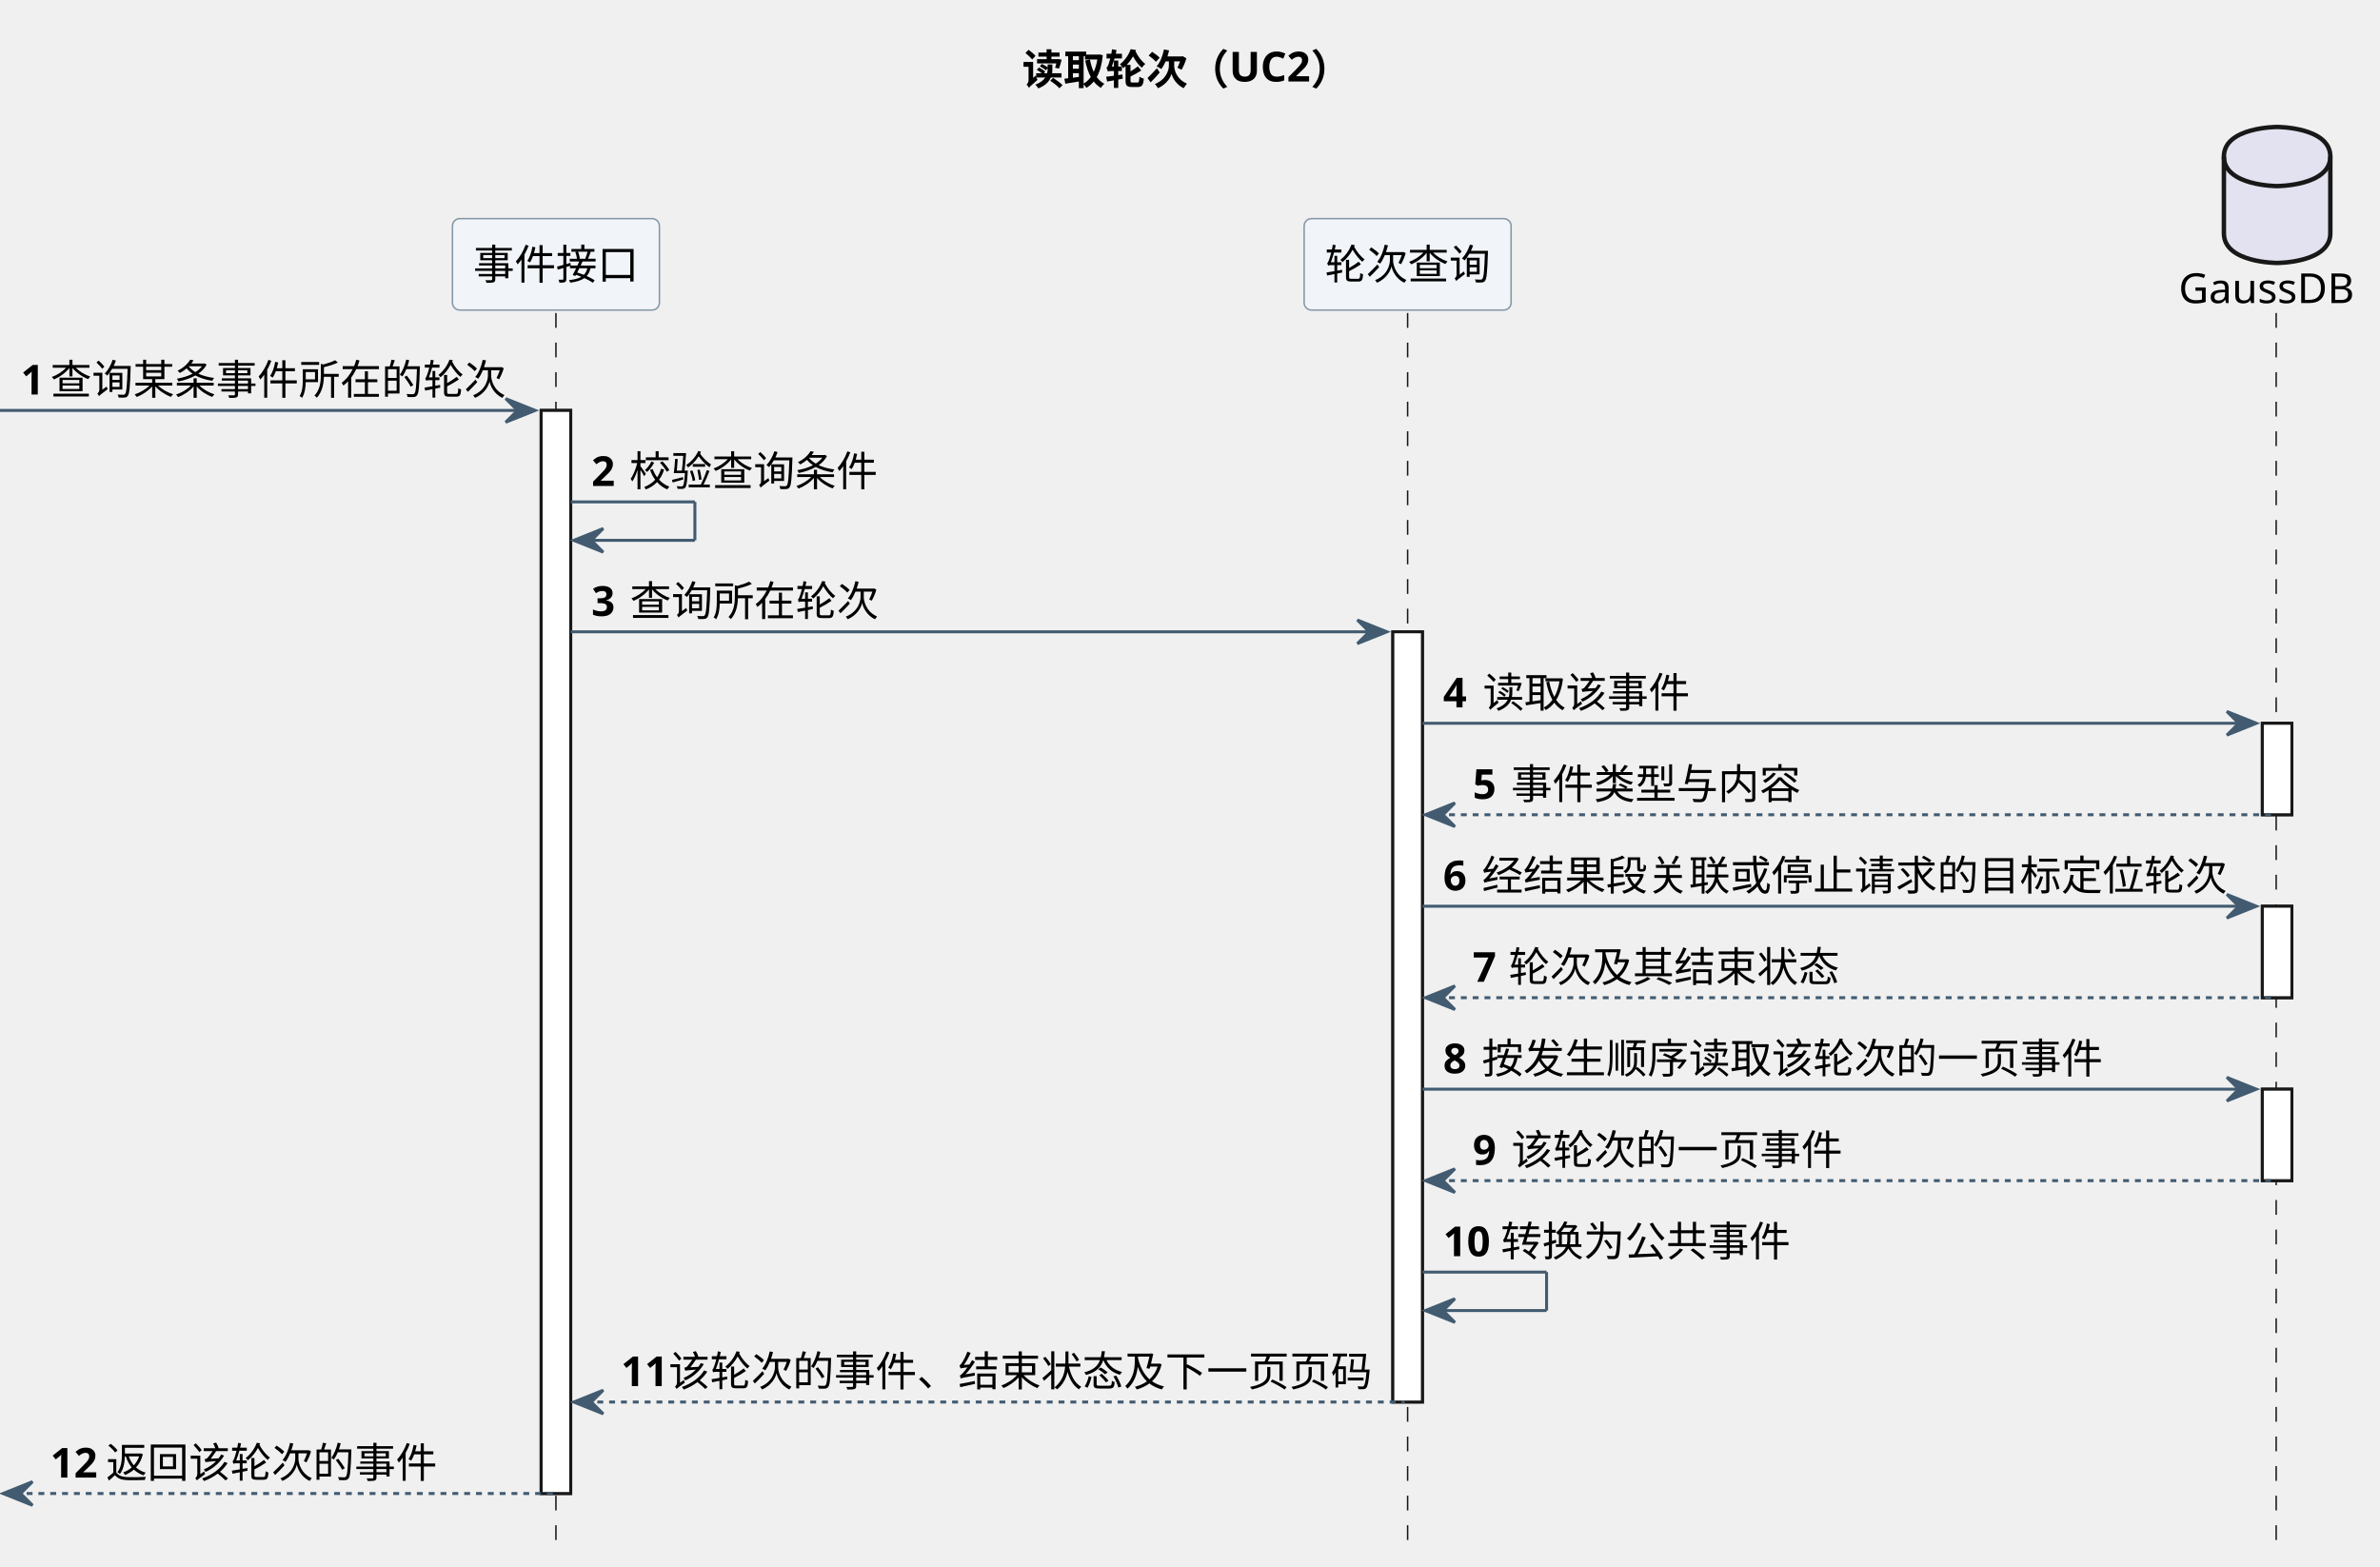
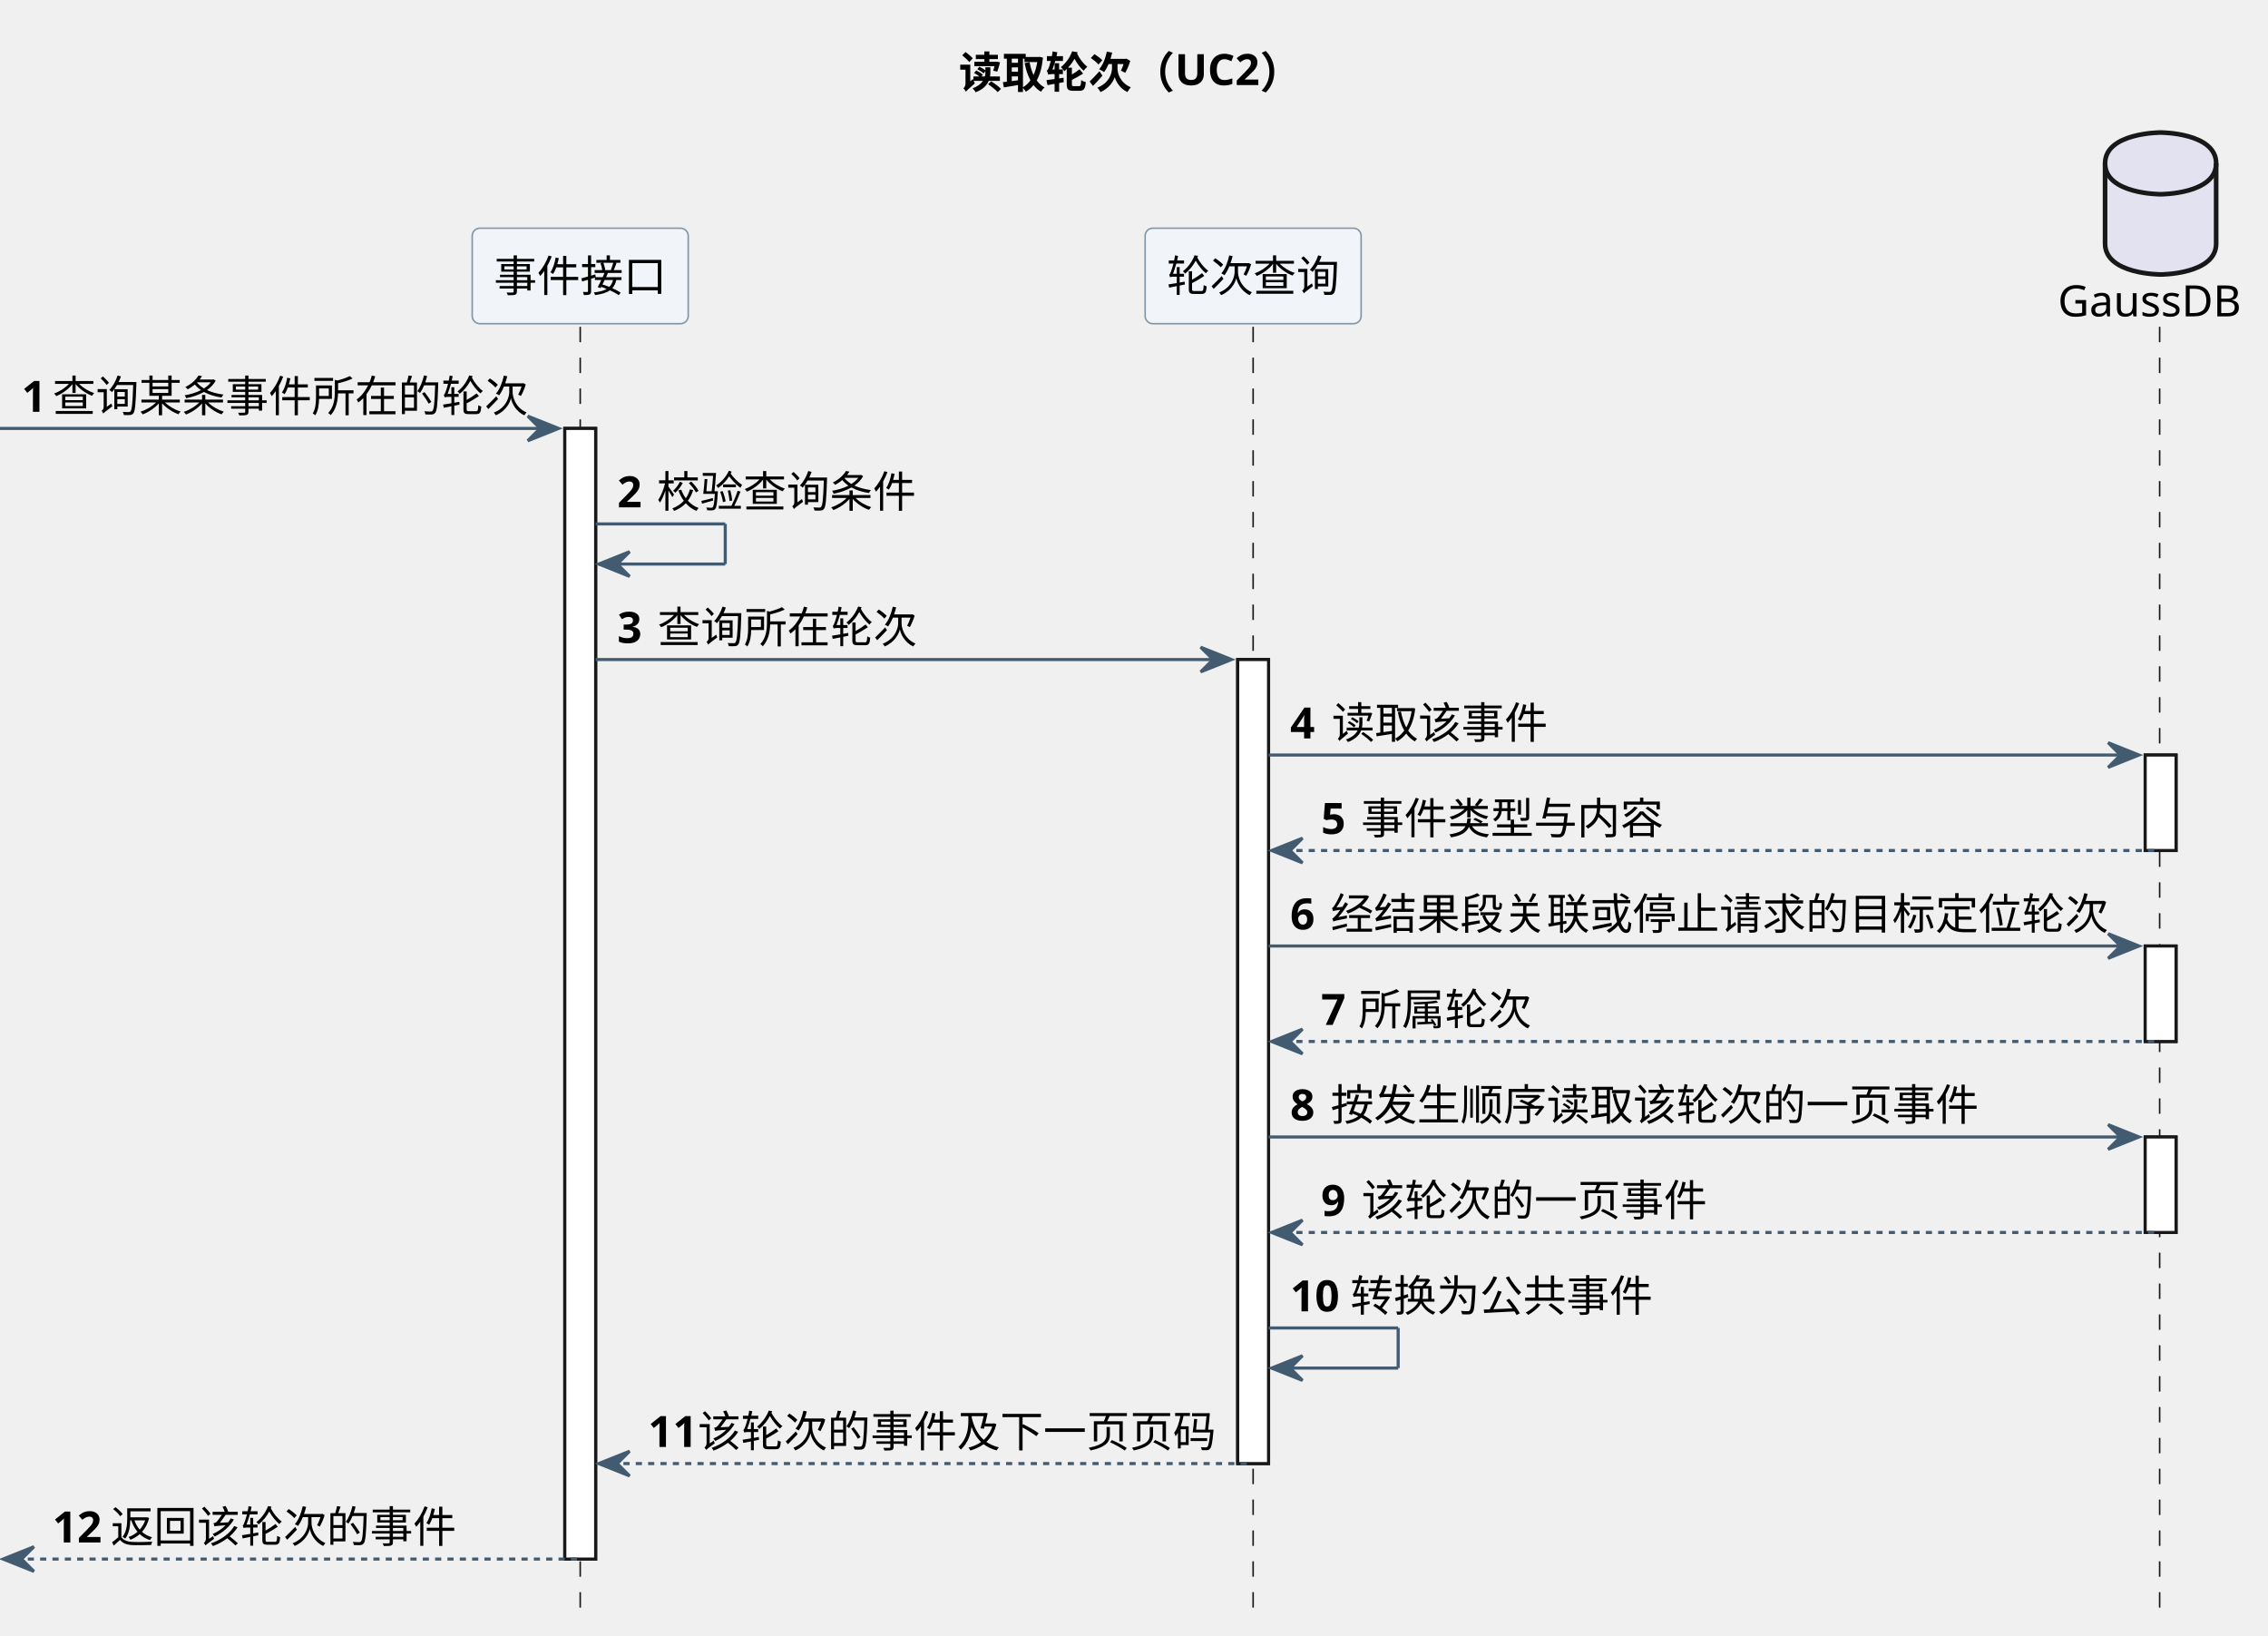
- <svg xmlns="http://www.w3.org/2000/svg" contentStyleType="text/css" height="530px" preserveAspectRatio="none" style="width:805px;height:530px;background:#FFFFFF;" version="1.1" viewBox="0 0 805 530" width="805px" zoomAndPan="magnify">
+ <svg xmlns="http://www.w3.org/2000/svg" contentStyleType="text/css" height="530px" preserveAspectRatio="none" style="width:735px;height:530px;background:#FFFFFF;" version="1.1" viewBox="0 0 735 530" width="735px" zoomAndPan="magnify">
  <defs />
  <g>
-     <text fill="#000000" font-family="sans-serif" font-size="14" font-weight="bold" lengthAdjust="spacing" textLength="116.047" x="345.734" y="28.562">读取轮次（UC2）</text>
+     <text fill="#000000" font-family="sans-serif" font-size="14" font-weight="bold" lengthAdjust="spacing" textLength="116.047" x="310.734" y="28.562">读取轮次（UC2）</text>
    <rect fill="#FFFFFF" height="366.334" style="stroke:#181818;stroke-width:1.0;" width="10" x="183.036" y="138.818" />
-     <rect fill="#FFFFFF" height="260.516" style="stroke:#181818;stroke-width:1.0;" width="10" x="471.108" y="213.697" />
-     <rect fill="#FFFFFF" height="30.939" style="stroke:#181818;stroke-width:1.0;" width="10" x="765.2" y="244.637" />
-     <rect fill="#FFFFFF" height="30.939" style="stroke:#181818;stroke-width:1.0;" width="10" x="765.2" y="306.516" />
-     <rect fill="#FFFFFF" height="30.939" style="stroke:#181818;stroke-width:1.0;" width="10" x="765.2" y="368.394" />
+     <rect fill="#FFFFFF" height="260.516" style="stroke:#181818;stroke-width:1.0;" width="10" x="401.108" y="213.697" />
+     <rect fill="#FFFFFF" height="30.939" style="stroke:#181818;stroke-width:1.0;" width="10" x="695.2" y="244.637" />
+     <rect fill="#FFFFFF" height="30.939" style="stroke:#181818;stroke-width:1.0;" width="10" x="695.2" y="306.516" />
+     <rect fill="#FFFFFF" height="30.939" style="stroke:#181818;stroke-width:1.0;" width="10" x="695.2" y="368.394" />
    <line style="stroke:#181818;stroke-width:0.5;stroke-dasharray:5.0,5.0;" x1="188.036" x2="188.036" y1="105.879" y2="523.152" />
-     <line style="stroke:#181818;stroke-width:0.5;stroke-dasharray:5.0,5.0;" x1="476.108" x2="476.108" y1="105.879" y2="523.152" />
-     <line style="stroke:#181818;stroke-width:0.5;stroke-dasharray:5.0,5.0;" x1="769.886" x2="769.886" y1="105.879" y2="523.152" />
+     <line style="stroke:#181818;stroke-width:0.5;stroke-dasharray:5.0,5.0;" x1="406.108" x2="406.108" y1="105.879" y2="523.152" />
+     <line style="stroke:#181818;stroke-width:0.5;stroke-dasharray:5.0,5.0;" x1="699.886" x2="699.886" y1="105.879" y2="523.152" />
    <rect fill="#F1F5F9" height="30.939" rx="2.5" ry="2.5" style="stroke:#8496A4;stroke-width:0.5;" width="70" x="153.036" y="73.939" />
    <text fill="#000000" font-family="sans-serif" font-size="14" lengthAdjust="spacing" textLength="56" x="160.036" y="94.502">事件接口</text>
-     <rect fill="#F1F5F9" height="30.939" rx="2.5" ry="2.5" style="stroke:#8496A4;stroke-width:0.5;" width="70" x="441.108" y="73.939" />
-     <text fill="#000000" font-family="sans-serif" font-size="14" lengthAdjust="spacing" textLength="56" x="448.108" y="94.502">轮次查询</text>
-     <text fill="#000000" font-family="sans-serif" font-size="14" lengthAdjust="spacing" textLength="60.628" x="736.886" y="102.502">GaussDB</text>
-     <path d="M752.2,52.94 C752.2,42.94 770.2,42.94 770.2,42.94 C770.2,42.94 788.2,42.94 788.2,52.94 L788.2,78.939 C788.2,88.939 770.2,88.939 770.2,88.939 C770.2,88.939 752.2,88.939 752.2,78.939 L752.2,52.94 " fill="#E2E2F0" style="stroke:#181818;stroke-width:1.5;" />
-     <path d="M752.2,52.94 C752.2,62.94 770.2,62.94 770.2,62.94 C770.2,62.94 788.2,62.94 788.2,52.94 " fill="none" style="stroke:#181818;stroke-width:1.5;" />
+     <rect fill="#F1F5F9" height="30.939" rx="2.5" ry="2.5" style="stroke:#8496A4;stroke-width:0.5;" width="70" x="371.108" y="73.939" />
+     <text fill="#000000" font-family="sans-serif" font-size="14" lengthAdjust="spacing" textLength="56" x="378.108" y="94.502">轮次查询</text>
+     <text fill="#000000" font-family="sans-serif" font-size="14" lengthAdjust="spacing" textLength="60.628" x="666.886" y="102.502">GaussDB</text>
+     <path d="M682.2,52.94 C682.2,42.94 700.2,42.94 700.2,42.94 C700.2,42.94 718.2,42.94 718.2,52.94 L718.2,78.939 C718.2,88.939 700.2,88.939 700.2,88.939 C700.2,88.939 682.2,88.939 682.2,78.939 L682.2,52.94 " fill="#E2E2F0" style="stroke:#181818;stroke-width:1.5;" />
+     <path d="M682.2,52.94 C682.2,62.94 700.2,62.94 700.2,62.94 C700.2,62.94 718.2,62.94 718.2,52.94 " fill="none" style="stroke:#181818;stroke-width:1.5;" />
    <rect fill="#FFFFFF" height="366.334" style="stroke:#181818;stroke-width:1.0;" width="10" x="183.036" y="138.818" />
-     <rect fill="#FFFFFF" height="260.516" style="stroke:#181818;stroke-width:1.0;" width="10" x="471.108" y="213.697" />
-     <rect fill="#FFFFFF" height="30.939" style="stroke:#181818;stroke-width:1.0;" width="10" x="765.2" y="244.637" />
-     <rect fill="#FFFFFF" height="30.939" style="stroke:#181818;stroke-width:1.0;" width="10" x="765.2" y="306.516" />
-     <rect fill="#FFFFFF" height="30.939" style="stroke:#181818;stroke-width:1.0;" width="10" x="765.2" y="368.394" />
+     <rect fill="#FFFFFF" height="260.516" style="stroke:#181818;stroke-width:1.0;" width="10" x="401.108" y="213.697" />
+     <rect fill="#FFFFFF" height="30.939" style="stroke:#181818;stroke-width:1.0;" width="10" x="695.2" y="244.637" />
+     <rect fill="#FFFFFF" height="30.939" style="stroke:#181818;stroke-width:1.0;" width="10" x="695.2" y="306.516" />
+     <rect fill="#FFFFFF" height="30.939" style="stroke:#181818;stroke-width:1.0;" width="10" x="695.2" y="368.394" />
    <polygon fill="#425B70" points="171.036,134.818,181.036,138.818,171.036,142.818,175.036,138.818" style="stroke:#425B70;stroke-width:1.0;" />
    <line style="stroke:#425B70;stroke-width:1.0;" x1="0" x2="177.036" y1="138.818" y2="138.818" />
    <text fill="#000000" font-family="sans-serif" font-size="14" font-weight="bold" lengthAdjust="spacing" textLength="6.036" x="7" y="133.441">1</text>
    <text fill="#000000" font-family="sans-serif" font-size="14" lengthAdjust="spacing" textLength="154" x="17.036" y="133.441">查询某条事件所在的轮次</text>
    <line style="stroke:#425B70;stroke-width:1.0;" x1="193.036" x2="235.036" y1="169.758" y2="169.758" />
    <line style="stroke:#425B70;stroke-width:1.0;" x1="235.036" x2="235.036" y1="169.758" y2="182.758" />
    <line style="stroke:#425B70;stroke-width:1.0;" x1="194.036" x2="235.036" y1="182.758" y2="182.758" />
    <polygon fill="#425B70" points="204.036,178.758,194.036,182.758,204.036,186.758,200.036,182.758" style="stroke:#425B70;stroke-width:1.0;" />
    <text fill="#000000" font-family="sans-serif" font-size="14" font-weight="bold" lengthAdjust="spacing" textLength="8.818" x="200.036" y="164.381">2</text>
    <text fill="#000000" font-family="sans-serif" font-size="14" lengthAdjust="spacing" textLength="84" x="212.855" y="164.381">校验查询条件</text>
-     <polygon fill="#425B70" points="459.108,209.697,469.108,213.697,459.108,217.697,463.108,213.697" style="stroke:#425B70;stroke-width:1.0;" />
-     <line style="stroke:#425B70;stroke-width:1.0;" x1="193.036" x2="465.108" y1="213.697" y2="213.697" />
+     <polygon fill="#425B70" points="389.108,209.697,399.108,213.697,389.108,217.697,393.108,213.697" style="stroke:#425B70;stroke-width:1.0;" />
+     <line style="stroke:#425B70;stroke-width:1.0;" x1="193.036" x2="395.108" y1="213.697" y2="213.697" />
    <text fill="#000000" font-family="sans-serif" font-size="14" font-weight="bold" lengthAdjust="spacing" textLength="9.037" x="200.036" y="208.32">3</text>
    <text fill="#000000" font-family="sans-serif" font-size="14" lengthAdjust="spacing" textLength="84" x="213.073" y="208.32">查询所在轮次</text>
-     <polygon fill="#425B70" points="753.2,240.637,763.2,244.637,753.2,248.637,757.2,244.637" style="stroke:#425B70;stroke-width:1.0;" />
-     <line style="stroke:#425B70;stroke-width:1.0;" x1="481.108" x2="759.2" y1="244.637" y2="244.637" />
-     <text fill="#000000" font-family="sans-serif" font-size="14" font-weight="bold" lengthAdjust="spacing" textLength="9.468" x="488.108" y="239.26">4</text>
-     <text fill="#000000" font-family="sans-serif" font-size="14" lengthAdjust="spacing" textLength="70" x="501.576" y="239.26">读取该事件</text>
-     <polygon fill="#425B70" points="492.108,271.576,482.108,275.576,492.108,279.576,488.108,275.576" style="stroke:#425B70;stroke-width:1.0;" />
-     <line style="stroke:#425B70;stroke-width:1.0;stroke-dasharray:2.0,2.0;" x1="486.108" x2="769.2" y1="275.576" y2="275.576" />
-     <text fill="#000000" font-family="sans-serif" font-size="14" font-weight="bold" lengthAdjust="spacing" textLength="8.948" x="498.108" y="270.199">5</text>
-     <text fill="#000000" font-family="sans-serif" font-size="14" lengthAdjust="spacing" textLength="98" x="511.057" y="270.199">事件类型与内容</text>
-     <polygon fill="#425B70" points="753.2,302.516,763.2,306.516,753.2,310.516,757.2,306.516" style="stroke:#425B70;stroke-width:1.0;" />
-     <line style="stroke:#425B70;stroke-width:1.0;" x1="481.108" x2="759.2" y1="306.516" y2="306.516" />
-     <text fill="#000000" font-family="sans-serif" font-size="14" font-weight="bold" lengthAdjust="spacing" textLength="9.092" x="488.108" y="301.139">6</text>
-     <text fill="#000000" font-family="sans-serif" font-size="14" lengthAdjust="spacing" textLength="252" x="501.2" y="301.139">经结果段关联或停止请求的目标定位轮次</text>
-     <polygon fill="#425B70" points="492.108,333.455,482.108,337.455,492.108,341.455,488.108,337.455" style="stroke:#425B70;stroke-width:1.0;" />
-     <line style="stroke:#425B70;stroke-width:1.0;stroke-dasharray:2.0,2.0;" x1="486.108" x2="769.2" y1="337.455" y2="337.455" />
-     <text fill="#000000" font-family="sans-serif" font-size="14" font-weight="bold" lengthAdjust="spacing" textLength="8.142" x="498.108" y="332.078">7</text>
-     <text fill="#000000" font-family="sans-serif" font-size="14" lengthAdjust="spacing" textLength="112" x="510.25" y="332.078">轮次及其结束状态</text>
-     <polygon fill="#425B70" points="753.2,364.394,763.2,368.394,753.2,372.394,757.2,368.394" style="stroke:#425B70;stroke-width:1.0;" />
-     <line style="stroke:#425B70;stroke-width:1.0;" x1="481.108" x2="759.2" y1="368.394" y2="368.394" />
-     <text fill="#000000" font-family="sans-serif" font-size="14" font-weight="bold" lengthAdjust="spacing" textLength="9.112" x="488.108" y="363.018">8</text>
-     <text fill="#000000" font-family="sans-serif" font-size="14" lengthAdjust="spacing" textLength="210" x="501.221" y="363.018">按发生顺序读取该轮次的一页事件</text>
-     <polygon fill="#425B70" points="492.108,395.334,482.108,399.334,492.108,403.334,488.108,399.334" style="stroke:#425B70;stroke-width:1.0;" />
-     <line style="stroke:#425B70;stroke-width:1.0;stroke-dasharray:2.0,2.0;" x1="486.108" x2="769.2" y1="399.334" y2="399.334" />
-     <text fill="#000000" font-family="sans-serif" font-size="14" font-weight="bold" lengthAdjust="spacing" textLength="9.092" x="498.108" y="393.957">9</text>
-     <text fill="#000000" font-family="sans-serif" font-size="14" lengthAdjust="spacing" textLength="112" x="511.2" y="393.957">该轮次的一页事件</text>
-     <line style="stroke:#425B70;stroke-width:1.0;" x1="481.108" x2="523.108" y1="430.273" y2="430.273" />
-     <line style="stroke:#425B70;stroke-width:1.0;" x1="523.108" x2="523.108" y1="430.273" y2="443.273" />
-     <line style="stroke:#425B70;stroke-width:1.0;" x1="482.108" x2="523.108" y1="443.273" y2="443.273" />
-     <polygon fill="#425B70" points="492.108,439.273,482.108,443.273,492.108,447.273,488.108,443.273" style="stroke:#425B70;stroke-width:1.0;" />
-     <text fill="#000000" font-family="sans-serif" font-size="14" font-weight="bold" lengthAdjust="spacing" textLength="15.477" x="488.108" y="424.897">10</text>
-     <text fill="#000000" font-family="sans-serif" font-size="14" lengthAdjust="spacing" textLength="98" x="507.585" y="424.897">转换为公共事件</text>
+     <polygon fill="#425B70" points="683.2,240.637,693.2,244.637,683.2,248.637,687.2,244.637" style="stroke:#425B70;stroke-width:1.0;" />
+     <line style="stroke:#425B70;stroke-width:1.0;" x1="411.108" x2="689.2" y1="244.637" y2="244.637" />
+     <text fill="#000000" font-family="sans-serif" font-size="14" font-weight="bold" lengthAdjust="spacing" textLength="9.468" x="418.108" y="239.26">4</text>
+     <text fill="#000000" font-family="sans-serif" font-size="14" lengthAdjust="spacing" textLength="70" x="431.576" y="239.26">读取该事件</text>
+     <polygon fill="#425B70" points="422.108,271.576,412.108,275.576,422.108,279.576,418.108,275.576" style="stroke:#425B70;stroke-width:1.0;" />
+     <line style="stroke:#425B70;stroke-width:1.0;stroke-dasharray:2.0,2.0;" x1="416.108" x2="699.2" y1="275.576" y2="275.576" />
+     <text fill="#000000" font-family="sans-serif" font-size="14" font-weight="bold" lengthAdjust="spacing" textLength="8.948" x="428.108" y="270.199">5</text>
+     <text fill="#000000" font-family="sans-serif" font-size="14" lengthAdjust="spacing" textLength="98" x="441.057" y="270.199">事件类型与内容</text>
+     <polygon fill="#425B70" points="683.2,302.516,693.2,306.516,683.2,310.516,687.2,306.516" style="stroke:#425B70;stroke-width:1.0;" />
+     <line style="stroke:#425B70;stroke-width:1.0;" x1="411.108" x2="689.2" y1="306.516" y2="306.516" />
+     <text fill="#000000" font-family="sans-serif" font-size="14" font-weight="bold" lengthAdjust="spacing" textLength="9.092" x="418.108" y="301.139">6</text>
+     <text fill="#000000" font-family="sans-serif" font-size="14" lengthAdjust="spacing" textLength="252" x="431.2" y="301.139">经结果段关联或停止请求的目标定位轮次</text>
+     <polygon fill="#425B70" points="422.108,333.455,412.108,337.455,422.108,341.455,418.108,337.455" style="stroke:#425B70;stroke-width:1.0;" />
+     <line style="stroke:#425B70;stroke-width:1.0;stroke-dasharray:2.0,2.0;" x1="416.108" x2="699.2" y1="337.455" y2="337.455" />
+     <text fill="#000000" font-family="sans-serif" font-size="14" font-weight="bold" lengthAdjust="spacing" textLength="8.142" x="428.108" y="332.078">7</text>
+     <text fill="#000000" font-family="sans-serif" font-size="14" lengthAdjust="spacing" textLength="56" x="440.25" y="332.078">所属轮次</text>
+     <polygon fill="#425B70" points="683.2,364.394,693.2,368.394,683.2,372.394,687.2,368.394" style="stroke:#425B70;stroke-width:1.0;" />
+     <line style="stroke:#425B70;stroke-width:1.0;" x1="411.108" x2="689.2" y1="368.394" y2="368.394" />
+     <text fill="#000000" font-family="sans-serif" font-size="14" font-weight="bold" lengthAdjust="spacing" textLength="9.112" x="418.108" y="363.018">8</text>
+     <text fill="#000000" font-family="sans-serif" font-size="14" lengthAdjust="spacing" textLength="210" x="431.221" y="363.018">按发生顺序读取该轮次的一页事件</text>
+     <polygon fill="#425B70" points="422.108,395.334,412.108,399.334,422.108,403.334,418.108,399.334" style="stroke:#425B70;stroke-width:1.0;" />
+     <line style="stroke:#425B70;stroke-width:1.0;stroke-dasharray:2.0,2.0;" x1="416.108" x2="699.2" y1="399.334" y2="399.334" />
+     <text fill="#000000" font-family="sans-serif" font-size="14" font-weight="bold" lengthAdjust="spacing" textLength="9.092" x="428.108" y="393.957">9</text>
+     <text fill="#000000" font-family="sans-serif" font-size="14" lengthAdjust="spacing" textLength="112" x="441.2" y="393.957">该轮次的一页事件</text>
+     <line style="stroke:#425B70;stroke-width:1.0;" x1="411.108" x2="453.108" y1="430.273" y2="430.273" />
+     <line style="stroke:#425B70;stroke-width:1.0;" x1="453.108" x2="453.108" y1="430.273" y2="443.273" />
+     <line style="stroke:#425B70;stroke-width:1.0;" x1="412.108" x2="453.108" y1="443.273" y2="443.273" />
+     <polygon fill="#425B70" points="422.108,439.273,412.108,443.273,422.108,447.273,418.108,443.273" style="stroke:#425B70;stroke-width:1.0;" />
+     <text fill="#000000" font-family="sans-serif" font-size="14" font-weight="bold" lengthAdjust="spacing" textLength="15.477" x="418.108" y="424.897">10</text>
+     <text fill="#000000" font-family="sans-serif" font-size="14" lengthAdjust="spacing" textLength="98" x="437.585" y="424.897">转换为公共事件</text>
    <polygon fill="#425B70" points="204.036,470.213,194.036,474.213,204.036,478.213,200.036,474.213" style="stroke:#425B70;stroke-width:1.0;" />
-     <line style="stroke:#425B70;stroke-width:1.0;stroke-dasharray:2.0,2.0;" x1="198.036" x2="475.108" y1="474.213" y2="474.213" />
+     <line style="stroke:#425B70;stroke-width:1.0;stroke-dasharray:2.0,2.0;" x1="198.036" x2="405.108" y1="474.213" y2="474.213" />
    <text fill="#000000" font-family="sans-serif" font-size="14" font-weight="bold" lengthAdjust="spacing" textLength="12.072" x="210.036" y="468.836">11</text>
-     <text fill="#000000" font-family="sans-serif" font-size="14" lengthAdjust="spacing" textLength="238" x="226.108" y="468.836">该轮次的事件、结束状态及下一页页码</text>
+     <text fill="#000000" font-family="sans-serif" font-size="14" lengthAdjust="spacing" textLength="168" x="226.108" y="468.836">该轮次的事件及下一页页码</text>
    <polygon fill="#425B70" points="11,501.152,1,505.152,11,509.152,7,505.152" style="stroke:#425B70;stroke-width:1.0;" />
    <line style="stroke:#425B70;stroke-width:1.0;stroke-dasharray:2.0,2.0;" x1="5" x2="187.036" y1="505.152" y2="505.152" />
    <text fill="#000000" font-family="sans-serif" font-size="14" font-weight="bold" lengthAdjust="spacing" textLength="14.854" x="17" y="499.775">12</text>
    <text fill="#000000" font-family="sans-serif" font-size="14" lengthAdjust="spacing" textLength="112" x="35.855" y="499.775">返回该轮次的事件</text>
  </g>
</svg>
